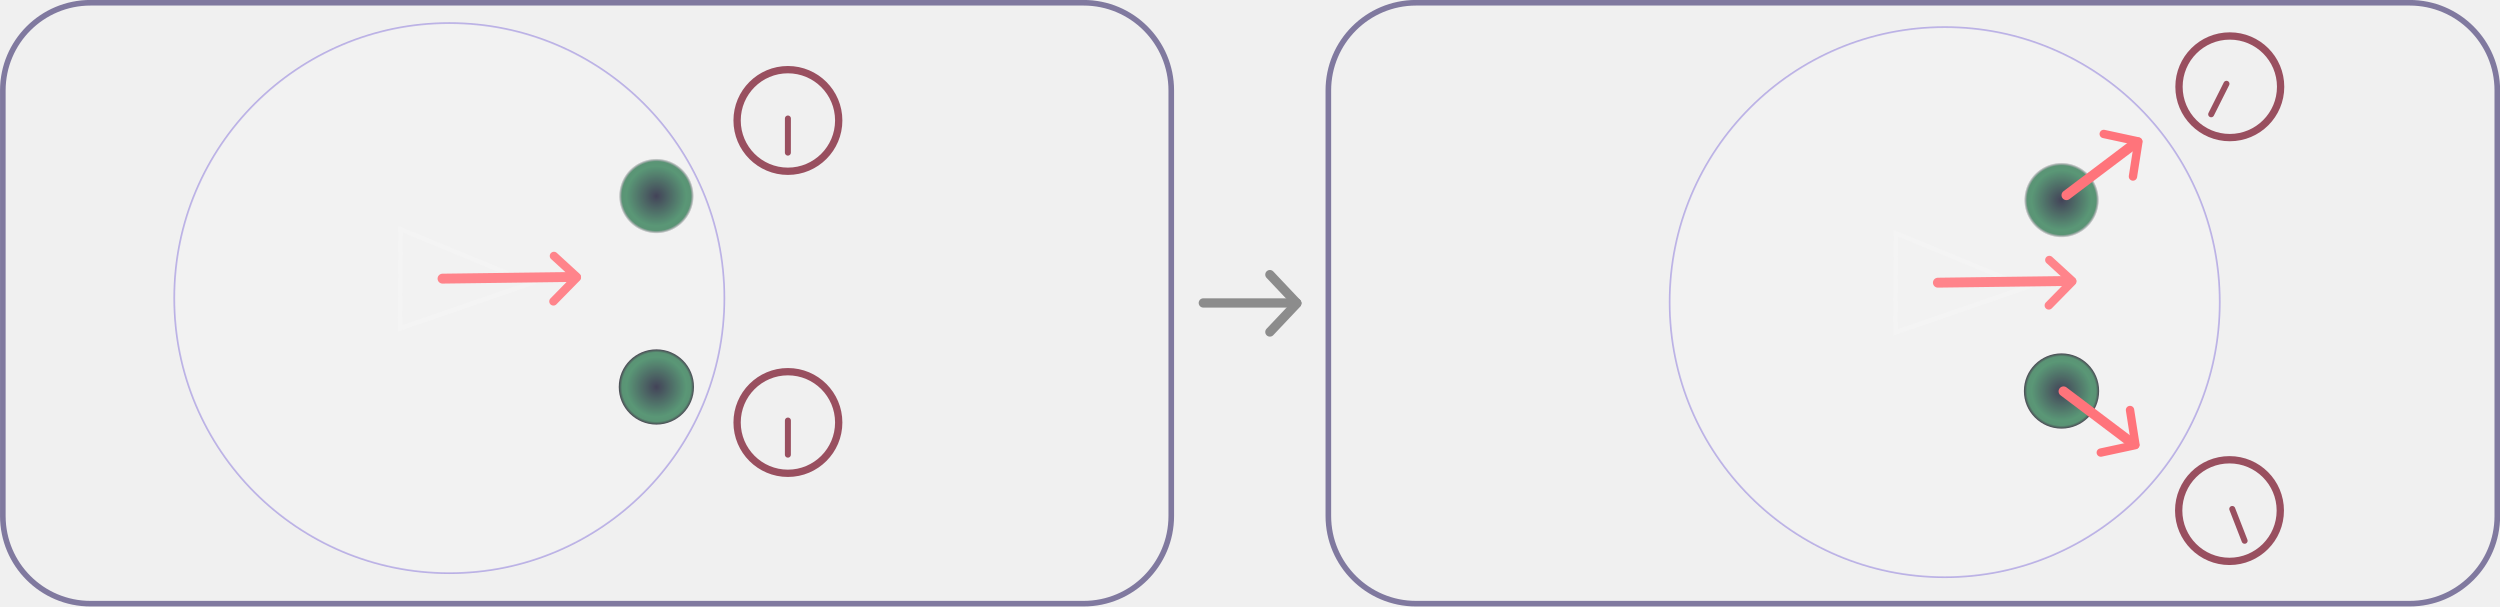
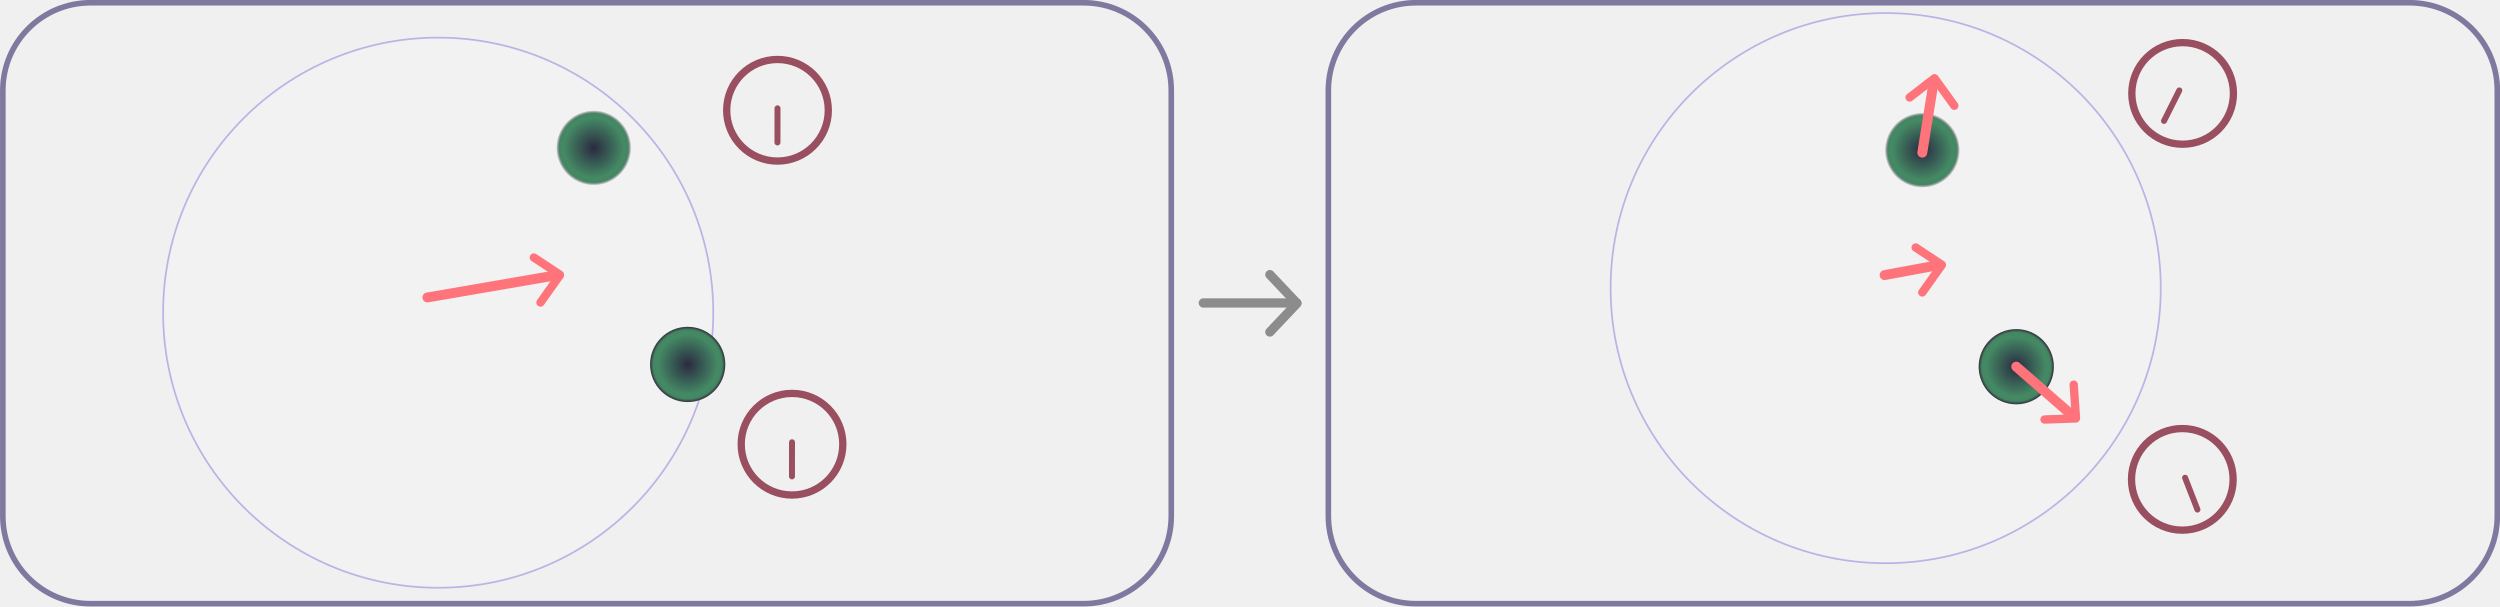
<svg xmlns="http://www.w3.org/2000/svg" xmlns:xlink="http://www.w3.org/1999/xlink" width="28.506mm" height="6.916mm" viewBox="0 0 28.506 6.916" version="1.1" id="svg11535" xml:space="preserve">
  <defs id="defs11532">
    <linearGradient id="linearGradient23639">
      <stop style="stop-color:#2a2a42;stop-opacity:1;" offset="0" id="stop23631" />
      <stop style="stop-color:#448964;stop-opacity:1;" offset="0.792" id="stop23633" />
      <stop style="stop-color:#448663;stop-opacity:1;" offset="0.917" id="stop23635" />
      <stop style="stop-color:#322f3c;stop-opacity:0;" offset="1" id="stop23637" />
    </linearGradient>
    <linearGradient id="linearGradient18876">
      <stop style="stop-color:#2a2a42;stop-opacity:1;" offset="0" id="stop18868" />
      <stop style="stop-color:#448964;stop-opacity:1;" offset="0.792" id="stop18870" />
      <stop style="stop-color:#448663;stop-opacity:1;" offset="0.917" id="stop18872" />
      <stop style="stop-color:#322f3c;stop-opacity:1;" offset="1" id="stop18874" />
    </linearGradient>
-     <radialGradient xlink:href="#linearGradient23639" id="radialGradient58260-4-0-2-36-7-8" cx="91.019" cy="158.039" fx="91.019" fy="158.039" r="0.245" gradientUnits="userSpaceOnUse" gradientTransform="matrix(1.749297,0,0,1.749297,-17.86652,-68.05179)" />
-     <radialGradient xlink:href="#linearGradient18876" id="radialGradient58260-4-0-2-36-7-8-0" cx="91.019" cy="158.039" fx="91.019" fy="158.039" r="0.245" gradientUnits="userSpaceOnUse" gradientTransform="matrix(1.749297,0,0,1.749297,-17.86653,-65.87474)" />
-     <radialGradient xlink:href="#linearGradient23639" id="radialGradient58260-4-0-2-36-7-8-1" cx="91.019" cy="158.039" fx="91.019" fy="158.039" r="0.245" gradientUnits="userSpaceOnUse" gradientTransform="matrix(1.749297,0,0,1.749297,-1.844168,-68.00579)" />
-     <radialGradient xlink:href="#linearGradient18876" id="radialGradient58260-4-0-2-36-7-8-0-3" cx="91.019" cy="158.039" fx="91.019" fy="158.039" r="0.245" gradientUnits="userSpaceOnUse" gradientTransform="matrix(1.749297,0,0,1.749297,-1.844178,-65.82874)" />
+     <radialGradient xlink:href="#linearGradient23639" id="radialGradient58260-4-0-2-36-7-8" cx="91.019" cy="158.039" fx="91.019" fy="158.039" r="0.245" gradientUnits="userSpaceOnUse" gradientTransform="matrix(1.749297,0,0,1.749297,-18.58085,-68.60099)" />
+     <radialGradient xlink:href="#linearGradient18876" id="radialGradient58260-4-0-2-36-7-8-0" cx="91.019" cy="158.039" fx="91.019" fy="158.039" r="0.245" gradientUnits="userSpaceOnUse" gradientTransform="matrix(1.749297,0,0,1.749297,-17.50979,-66.13199)" />
+     <radialGradient xlink:href="#linearGradient23639" id="radialGradient58260-4-0-2-36-7-8-5" cx="91.019" cy="158.039" fx="91.019" fy="158.039" r="0.245" gradientUnits="userSpaceOnUse" gradientTransform="matrix(1.749297,0,0,1.749297,-3.431794,-68.5751)" />
+     <radialGradient xlink:href="#linearGradient18876" id="radialGradient58260-4-0-2-36-7-8-0-6" cx="91.019" cy="158.039" fx="91.019" fy="158.039" r="0.245" gradientUnits="userSpaceOnUse" gradientTransform="matrix(1.749297,0,0,1.749297,-2.360731,-66.1061)" />
  </defs>
  <g id="layer1" transform="translate(-133.8677,-206.1706)">
+     <circle style="fill:#ffffff;fill-opacity:0.12;fill-rule:evenodd;stroke:#b8aee4;stroke-width:0.02;stroke-linecap:round;stroke-linejoin:round;stroke-dasharray:none;stroke-opacity:1;paint-order:markers stroke fill;stop-color:#000000" id="path30718-6-1-7" cx="138.864" cy="209.736" r="3.136" />
    <rect style="fill:none;fill-rule:evenodd;stroke:#80799f;stroke-width:0.064;stroke-dasharray:none;stroke-opacity:1" id="rect6241-6-7-3-0-4" width="13.329" height="6.852" x="149.014" y="206.202" rx="1" ry="1" />
    <rect style="fill:none;fill-rule:evenodd;stroke:#80799f;stroke-width:0.064;stroke-dasharray:none;stroke-opacity:1" id="rect6241-6-7-3-3" width="13.323" height="6.852" x="133.9" y="206.202" rx="1" ry="1" />
    <circle style="fill:#ff6f77;fill-opacity:0.06;fill-rule:evenodd;stroke:#b8aee4;stroke-width:0.013;stroke-linecap:round;stroke-linejoin:round;stroke-dasharray:none;stroke-opacity:0.645;paint-order:markers stroke fill;stop-color:#000000" id="path30718-4" cx="141.506" cy="216.689" r="2.007" />
    <g id="g37172" transform="translate(0.2302277,-1.499095)">
      <g id="g17474" style="stroke:#8c8c8c;stroke-opacity:1" transform="translate(3.836287,9.185132)">
        <path style="fill:#666666;stroke:#8c8c8c;stroke-width:0.106;stroke-linecap:round;stroke-linejoin:miter;stroke-dasharray:none;stroke-opacity:1" d="m 143.522,201.939 h 1.065" id="path4505" />
        <path style="fill:#666666;stroke:#8c8c8c;stroke-width:0.106;stroke-linecap:round;stroke-linejoin:miter;stroke-dasharray:none;stroke-opacity:1" d="m 144.281,201.616 0.306,0.324" id="path4505-4" />
        <path style="fill:#666666;stroke:#8c8c8c;stroke-width:0.106;stroke-linecap:round;stroke-linejoin:miter;stroke-dasharray:none;stroke-opacity:1" d="m 144.281,202.27 0.306,-0.324" id="path4505-4-6" />
      </g>
    </g>
-     <g id="g37238" transform="matrix(0.6561,0,0,0.6561,49.71511,71.1685)">
+     <g id="g37238" transform="matrix(0.6561,0,0,0.6561,49.59636,71.05232)">
      <circle style="fill:none;fill-opacity:1;stroke:#994f5f;stroke-width:0.127;stroke-dasharray:none;stroke-opacity:1;paint-order:markers stroke fill;stop-color:#000000" id="path3105-22" cx="141.955" cy="207.858" r="0.883" />
      <path style="fill:none;stroke:#994f5f;stroke-width:0.104;stroke-linecap:round;stroke-linejoin:miter;stroke-dasharray:none;stroke-opacity:1" d="m 141.955,207.824 -5.3e-4,0.593" id="path4105-1" />
    </g>
-     <g id="g37238-6" transform="matrix(0.6561,0,0,0.6561,49.71511,74.61242)">
+     <g id="g37238-6" transform="matrix(0.6561,0,0,0.6561,49.76187,74.86011)">
      <circle style="fill:none;fill-opacity:1;stroke:#994f5f;stroke-width:0.127;stroke-dasharray:none;stroke-opacity:1;paint-order:markers stroke fill;stop-color:#000000" id="path3105-22-5" cx="141.955" cy="207.858" r="0.883" />
      <path style="fill:none;stroke:#994f5f;stroke-width:0.104;stroke-linecap:round;stroke-linejoin:miter;stroke-dasharray:none;stroke-opacity:1" d="m 141.955,207.824 -5.3e-4,0.593" id="path4105-1-4" />
    </g>
-     <path style="fill:none;stroke:#f2f2f2;stroke-width:0.05;stroke-linecap:butt;stroke-linejoin:miter;stroke-dasharray:none;stroke-opacity:1" d="m 138.434,208.784 -0.004,1.131 1.494,-0.516 z" id="path35485-3-1" />
-     <g id="g37677-59-2" transform="rotate(46.53917,150.4939,190.675)" style="fill:#ffffff;stroke:#ff747b;stroke-opacity:1">
+     <path style="fill:none;stroke:#f2f2f2;stroke-width:0.05;stroke-linecap:butt;stroke-linejoin:miter;stroke-dasharray:none;stroke-opacity:1" d="m 138.191,209.157 0.277,1.096 1.318,-0.871 z" id="path35485-3-1" />
+     <g id="g37677-59-2" transform="rotate(37.49332,150.8919,185.1967)" style="fill:#ffffff;stroke:#ff747b;stroke-opacity:1">
      <g id="g37683-7-6" style="fill:#ffffff;stroke:#ff747b;stroke-opacity:1" transform="rotate(16.1872,151.2695,212.298)">
        <g id="g31296-1-0-8-9-7-6" transform="matrix(0.3596109,-0.8250333,0.8250333,0.3596109,-60.15019,251.0015)" style="fill:#ffffff;stroke:#ff747b;stroke-opacity:1">
          <path style="fill:#ffffff;stroke:#ff747b;stroke-width:0.106;stroke-linecap:round;stroke-linejoin:miter;stroke-dasharray:none;stroke-opacity:1" d="m 138.449,201.812 0.272,0.284" id="path4505-4-60-3-7-6-9-7" />
          <path style="fill:#ffffff;stroke:#ff747b;stroke-width:0.106;stroke-linecap:round;stroke-linejoin:miter;stroke-dasharray:none;stroke-opacity:1" d="m 138.405,202.386 0.316,-0.283" id="path4505-4-6-2-4-7-4-3-7" />
        </g>
        <path style="font-variation-settings:normal;fill:#ffffff;fill-opacity:1;stroke:#ff747b;stroke-width:0.113;stroke-linecap:round;stroke-linejoin:miter;stroke-miterlimit:4;stroke-dasharray:none;stroke-dashoffset:0;stroke-opacity:1;stop-color:#000000" d="m 155.787,210.598 0.673,-1.348" id="path4505-83-3-9-9-1-8-6-0-0-8" />
      </g>
    </g>
-     <circle style="opacity:1;fill:url(#radialGradient58260-4-0-2-36-7-8);fill-opacity:1;stroke:none;stroke-width:0.399;paint-order:markers stroke fill;stop-color:#000000" id="path22034-6-32-8-9-1-06-8-0" cx="141.352" cy="208.406" r="0.429" />
-     <circle style="fill:url(#radialGradient58260-4-0-2-36-7-8-0);fill-opacity:1;stroke:none;stroke-width:0.399;paint-order:markers stroke fill;stop-color:#000000" id="path22034-6-32-8-9-1-06-8-0-7" cx="141.352" cy="210.583" r="0.429" />
-     <circle style="fill:#ffffff;fill-opacity:0.12;fill-rule:evenodd;stroke:#b8aee4;stroke-width:0.02;stroke-linecap:round;stroke-linejoin:round;stroke-dasharray:none;stroke-opacity:1;paint-order:markers stroke fill;stop-color:#000000" id="path30718-6-1-7" cx="138.991" cy="209.57" r="3.136" />
-     <g id="g37238-4" transform="matrix(0.6561,0,0,0.6561,66.15619,70.78456)">
+     <circle style="opacity:1;fill:url(#radialGradient58260-4-0-2-36-7-8);fill-opacity:1;stroke:none;stroke-width:0.399;paint-order:markers stroke fill;stop-color:#000000" id="path22034-6-32-8-9-1-06-8-0" cx="140.638" cy="207.857" r="0.429" />
+     <circle style="fill:url(#radialGradient58260-4-0-2-36-7-8-0);fill-opacity:1;stroke:none;stroke-width:0.399;paint-order:markers stroke fill;stop-color:#000000" id="path22034-6-32-8-9-1-06-8-0-7" cx="141.709" cy="210.326" r="0.429" />
+     <g id="g37238-6-7" transform="matrix(0.6561,0,0,0.6561,65.61473,75.2608)">
+       <circle style="fill:none;fill-opacity:1;stroke:#994f5f;stroke-width:0.127;stroke-dasharray:none;stroke-opacity:1;paint-order:markers stroke fill;stop-color:#000000" id="path3105-22-5-6" cx="141.955" cy="207.858" r="0.883" />
+       <path style="fill:none;stroke:#994f5f;stroke-width:0.104;stroke-linecap:round;stroke-linejoin:miter;stroke-dasharray:none;stroke-opacity:1" d="m 142.003,207.83 0.215,0.553" id="path4105-1-4-3" />
+     </g>
+     <circle style="fill:#ffffff;fill-opacity:0.12;fill-rule:evenodd;stroke:#b8aee4;stroke-width:0.02;stroke-linecap:round;stroke-linejoin:round;stroke-dasharray:none;stroke-opacity:1;paint-order:markers stroke fill;stop-color:#000000" id="path30718-6-1-7-7" cx="155.369" cy="209.456" r="3.136" />
+     <path style="fill:none;stroke:#f2f2f2;stroke-width:0.05;stroke-linecap:butt;stroke-linejoin:miter;stroke-dasharray:none;stroke-opacity:1" d="m 154.696,208.877 0.277,1.096 1.318,-0.871 z" id="path35485-3-1-9" />
+     <g id="g37677-59-2-6" transform="rotate(37.49332,158.9386,208.3515)" style="fill:#ffffff;stroke:#ff747b;stroke-opacity:1">
+       <g id="g37683-7-6-5" style="fill:#ffffff;stroke:#ff747b;stroke-opacity:1" transform="rotate(16.1872,151.2695,212.298)">
+         <g id="g31296-1-0-8-9-7-6-5" transform="matrix(0.3596109,-0.8250333,0.8250333,0.3596109,-60.15019,251.0015)" style="fill:#ffffff;stroke:#ff747b;stroke-opacity:1">
+           <path style="fill:#ffffff;stroke:#ff747b;stroke-width:0.106;stroke-linecap:round;stroke-linejoin:miter;stroke-dasharray:none;stroke-opacity:1" d="m 138.449,201.812 0.272,0.284" id="path4505-4-60-3-7-6-9-7-6" />
+           <path style="fill:#ffffff;stroke:#ff747b;stroke-width:0.106;stroke-linecap:round;stroke-linejoin:miter;stroke-dasharray:none;stroke-opacity:1" d="m 138.405,202.386 0.316,-0.283" id="path4505-4-6-2-4-7-4-3-7-5" />
+         </g>
+         <path style="font-variation-settings:normal;fill:#ffffff;fill-opacity:1;stroke:#ff747b;stroke-width:0.113;stroke-linecap:round;stroke-linejoin:miter;stroke-miterlimit:4;stroke-dasharray:none;stroke-dashoffset:0;stroke-opacity:1;stop-color:#000000" d="m 156.183,209.822 0.277,-0.572" id="path4505-83-3-9-9-1-8-6-0-0-8-0" />
+       </g>
+     </g>
+     <circle style="fill:url(#radialGradient58260-4-0-2-36-7-8-5);fill-opacity:1;stroke:none;stroke-width:0.399;paint-order:markers stroke fill;stop-color:#000000" id="path22034-6-32-8-9-1-06-8-0-1" cx="155.787" cy="207.883" r="0.429" />
+     <circle style="fill:url(#radialGradient58260-4-0-2-36-7-8-0-6);fill-opacity:1;stroke:none;stroke-width:0.399;paint-order:markers stroke fill;stop-color:#000000" id="path22034-6-32-8-9-1-06-8-0-7-2" cx="156.858" cy="210.352" r="0.429" />
+     <g id="g37677-59-2-6-0" transform="rotate(-33.65201,150.6558,210.8889)" style="fill:#ffffff;stroke:#ff747b;stroke-opacity:1">
+       <g id="g37683-7-6-5-6" style="fill:#ffffff;stroke:#ff747b;stroke-opacity:1" transform="rotate(16.1872,151.9042,212.3423)">
+         <g id="g31296-1-0-8-9-7-6-5-7" transform="matrix(0.3596109,-0.8250333,0.8250333,0.3596109,-60.15019,251.0015)" style="fill:#ffffff;stroke:#ff747b;stroke-opacity:1">
+           <path style="fill:#ffffff;stroke:#ff747b;stroke-width:0.106;stroke-linecap:round;stroke-linejoin:miter;stroke-dasharray:none;stroke-opacity:1" d="m 138.449,201.812 0.272,0.284" id="path4505-4-60-3-7-6-9-7-6-9" />
+           <path style="fill:#ffffff;stroke:#ff747b;stroke-width:0.106;stroke-linecap:round;stroke-linejoin:miter;stroke-dasharray:none;stroke-opacity:1" d="m 138.405,202.386 0.316,-0.283" id="path4505-4-6-2-4-7-4-3-7-5-8" />
+         </g>
+         <path style="font-variation-settings:normal;fill:#ffffff;fill-opacity:1;stroke:#ff747b;stroke-width:0.113;stroke-linecap:round;stroke-linejoin:miter;stroke-miterlimit:4;stroke-dasharray:none;stroke-dashoffset:0;stroke-opacity:1;stop-color:#000000" d="m 156.088,209.994 0.372,-0.744" id="path4505-83-3-9-9-1-8-6-0-0-8-0-4" />
+       </g>
+     </g>
+     <g id="g37677-59-2-6-0-5" transform="matrix(0.9945485,-0.1042752,-0.1042752,-0.9945485,23.25103,436.9763)" style="fill:#ffffff;stroke:#ff747b;stroke-opacity:1">
+       <g id="g37683-7-6-5-6-3" style="fill:#ffffff;stroke:#ff747b;stroke-opacity:1" transform="rotate(16.1872,151.2695,212.298)">
+         <g id="g31296-1-0-8-9-7-6-5-7-5" transform="matrix(0.3596109,-0.8250333,0.8250333,0.3596109,-60.15019,251.0015)" style="fill:#ffffff;stroke:#ff747b;stroke-opacity:1">
+           <path style="fill:#ffffff;stroke:#ff747b;stroke-width:0.106;stroke-linecap:round;stroke-linejoin:miter;stroke-dasharray:none;stroke-opacity:1" d="m 138.449,201.812 0.272,0.284" id="path4505-4-60-3-7-6-9-7-6-9-0" />
+           <path style="fill:#ffffff;stroke:#ff747b;stroke-width:0.106;stroke-linecap:round;stroke-linejoin:miter;stroke-dasharray:none;stroke-opacity:1" d="m 138.405,202.386 0.316,-0.283" id="path4505-4-6-2-4-7-4-3-7-5-8-2" />
+         </g>
+         <path style="font-variation-settings:normal;fill:#ffffff;fill-opacity:1;stroke:#ff747b;stroke-width:0.113;stroke-linecap:round;stroke-linejoin:miter;stroke-miterlimit:4;stroke-dasharray:none;stroke-dashoffset:0;stroke-opacity:1;stop-color:#000000" d="m 156.068,210.03 0.393,-0.779" id="path4505-83-3-9-9-1-8-6-0-0-8-0-4-0" />
+       </g>
+     </g>
+     <g id="g37238-4" transform="matrix(0.6561,0,0,0.6561,65.61831,70.86016)">
      <circle style="fill:none;fill-opacity:1;stroke:#994f5f;stroke-width:0.127;stroke-dasharray:none;stroke-opacity:1;paint-order:markers stroke fill;stop-color:#000000" id="path3105-22-3" cx="141.955" cy="207.858" r="0.883" />
      <path style="fill:none;stroke:#994f5f;stroke-width:0.104;stroke-linecap:round;stroke-linejoin:miter;stroke-dasharray:none;stroke-opacity:1" d="m 141.897,207.806 -0.266,0.53" id="path4105-1-3" />
    </g>
-     <g id="g37238-6-7" transform="matrix(0.6561,0,0,0.6561,66.15261,75.61673)">
-       <circle style="fill:none;fill-opacity:1;stroke:#994f5f;stroke-width:0.127;stroke-dasharray:none;stroke-opacity:1;paint-order:markers stroke fill;stop-color:#000000" id="path3105-22-5-6" cx="141.955" cy="207.858" r="0.883" />
-       <path style="fill:none;stroke:#994f5f;stroke-width:0.104;stroke-linecap:round;stroke-linejoin:miter;stroke-dasharray:none;stroke-opacity:1" d="m 142.003,207.83 0.215,0.553" id="path4105-1-4-3" />
-     </g>
-     <path style="fill:none;stroke:#f2f2f2;stroke-width:0.05;stroke-linecap:butt;stroke-linejoin:miter;stroke-dasharray:none;stroke-opacity:1" d="m 155.485,208.83 -0.004,1.131 1.494,-0.516 z" id="path35485-3-1-1" />
-     <g id="g37677-59-2-7" transform="rotate(46.53917,158.9658,210.5227)" style="fill:#ffffff;stroke:#ff747b;stroke-opacity:1">
-       <g id="g37683-7-6-7" style="fill:#ffffff;stroke:#ff747b;stroke-opacity:1" transform="rotate(16.1872,151.2695,212.298)">
-         <g id="g31296-1-0-8-9-7-6-6" transform="matrix(0.3596109,-0.8250333,0.8250333,0.3596109,-60.15019,251.0015)" style="fill:#ffffff;stroke:#ff747b;stroke-opacity:1">
-           <path style="fill:#ffffff;stroke:#ff747b;stroke-width:0.106;stroke-linecap:round;stroke-linejoin:miter;stroke-dasharray:none;stroke-opacity:1" d="m 138.449,201.812 0.272,0.284" id="path4505-4-60-3-7-6-9-7-2" />
-           <path style="fill:#ffffff;stroke:#ff747b;stroke-width:0.106;stroke-linecap:round;stroke-linejoin:miter;stroke-dasharray:none;stroke-opacity:1" d="m 138.405,202.386 0.316,-0.283" id="path4505-4-6-2-4-7-4-3-7-9" />
-         </g>
-         <path style="font-variation-settings:normal;fill:#ffffff;fill-opacity:1;stroke:#ff747b;stroke-width:0.113;stroke-linecap:round;stroke-linejoin:miter;stroke-miterlimit:4;stroke-dasharray:none;stroke-dashoffset:0;stroke-opacity:1;stop-color:#000000" d="m 155.787,210.598 0.673,-1.348" id="path4505-83-3-9-9-1-8-6-0-0-8-6" />
-       </g>
-     </g>
-     <circle style="fill:url(#radialGradient58260-4-0-2-36-7-8-1);fill-opacity:1;stroke:none;stroke-width:0.399;paint-order:markers stroke fill;stop-color:#000000" id="path22034-6-32-8-9-1-06-8-0-6" cx="157.374" cy="208.452" r="0.429" />
-     <circle style="fill:url(#radialGradient58260-4-0-2-36-7-8-0-3);fill-opacity:1;stroke:none;stroke-width:0.399;paint-order:markers stroke fill;stop-color:#000000" id="path22034-6-32-8-9-1-06-8-0-7-8" cx="157.374" cy="210.629" r="0.429" />
-     <circle style="fill:#ffffff;fill-opacity:0.12;fill-rule:evenodd;stroke:#b8aee4;stroke-width:0.02;stroke-linecap:round;stroke-linejoin:round;stroke-dasharray:none;stroke-opacity:1;paint-order:markers stroke fill;stop-color:#000000" id="path30718-6-1-7-8" cx="156.042" cy="209.616" r="3.136" />
-     <g id="g37677-5-5-6-3" transform="rotate(31.96673,159.8826,211.6056)" style="stroke:#ff747b;stroke-opacity:1">
-       <g id="g37683-4-5-4-7" style="stroke:#ff747b;stroke-opacity:1">
-         <g id="g31296-1-0-8-9-9-6-3-8" transform="matrix(0.3596109,-0.8250333,0.8250333,0.3596109,-60.15019,251.0015)" style="stroke:#ff747b;stroke-opacity:1">
-           <path style="fill:#666666;stroke:#ff747b;stroke-width:0.106;stroke-linecap:round;stroke-linejoin:miter;stroke-dasharray:none;stroke-opacity:1" d="m 138.415,201.772 0.306,0.324" id="path4505-4-60-3-7-6-4-3-2-4" />
-           <path style="fill:#666666;stroke:#ff747b;stroke-width:0.106;stroke-linecap:round;stroke-linejoin:miter;stroke-dasharray:none;stroke-opacity:1" d="m 138.415,202.426 0.306,-0.324" id="path4505-4-6-2-4-7-4-8-3-3-2" />
-         </g>
-         <path style="font-variation-settings:normal;fill:#666666;fill-opacity:1;stroke:#ff747b;stroke-width:0.113;stroke-linecap:round;stroke-linejoin:miter;stroke-miterlimit:4;stroke-dasharray:none;stroke-dashoffset:0;stroke-opacity:1;stop-color:#000000" d="m 156.103,210.181 0.357,-0.93" id="path4505-83-3-9-9-1-8-6-0-3-6-3-2" />
-       </g>
-     </g>
-     <g id="g37677-5-5-6-3-7" transform="matrix(0.8483557,-0.5294267,-0.5294267,-0.8483557,136.2414,471.5863)" style="stroke:#ff747b;stroke-opacity:1">
-       <g id="g37683-4-5-4-7-6" style="stroke:#ff747b;stroke-opacity:1">
-         <g id="g31296-1-0-8-9-9-6-3-8-9" transform="matrix(0.3596109,-0.8250333,0.8250333,0.3596109,-60.15019,251.0015)" style="stroke:#ff747b;stroke-opacity:1">
-           <path style="fill:#666666;stroke:#ff747b;stroke-width:0.106;stroke-linecap:round;stroke-linejoin:miter;stroke-dasharray:none;stroke-opacity:1" d="m 138.415,201.772 0.306,0.324" id="path4505-4-60-3-7-6-4-3-2-4-2" />
-           <path style="fill:#666666;stroke:#ff747b;stroke-width:0.106;stroke-linecap:round;stroke-linejoin:miter;stroke-dasharray:none;stroke-opacity:1" d="m 138.415,202.426 0.306,-0.324" id="path4505-4-6-2-4-7-4-8-3-3-2-9" />
-         </g>
-         <path style="font-variation-settings:normal;fill:#666666;fill-opacity:1;stroke:#ff747b;stroke-width:0.113;stroke-linecap:round;stroke-linejoin:miter;stroke-miterlimit:4;stroke-dasharray:none;stroke-dashoffset:0;stroke-opacity:1;stop-color:#000000" d="m 156.103,210.181 0.357,-0.93" id="path4505-83-3-9-9-1-8-6-0-3-6-3-2-5" />
-       </g>
-     </g>
  </g>
</svg>
